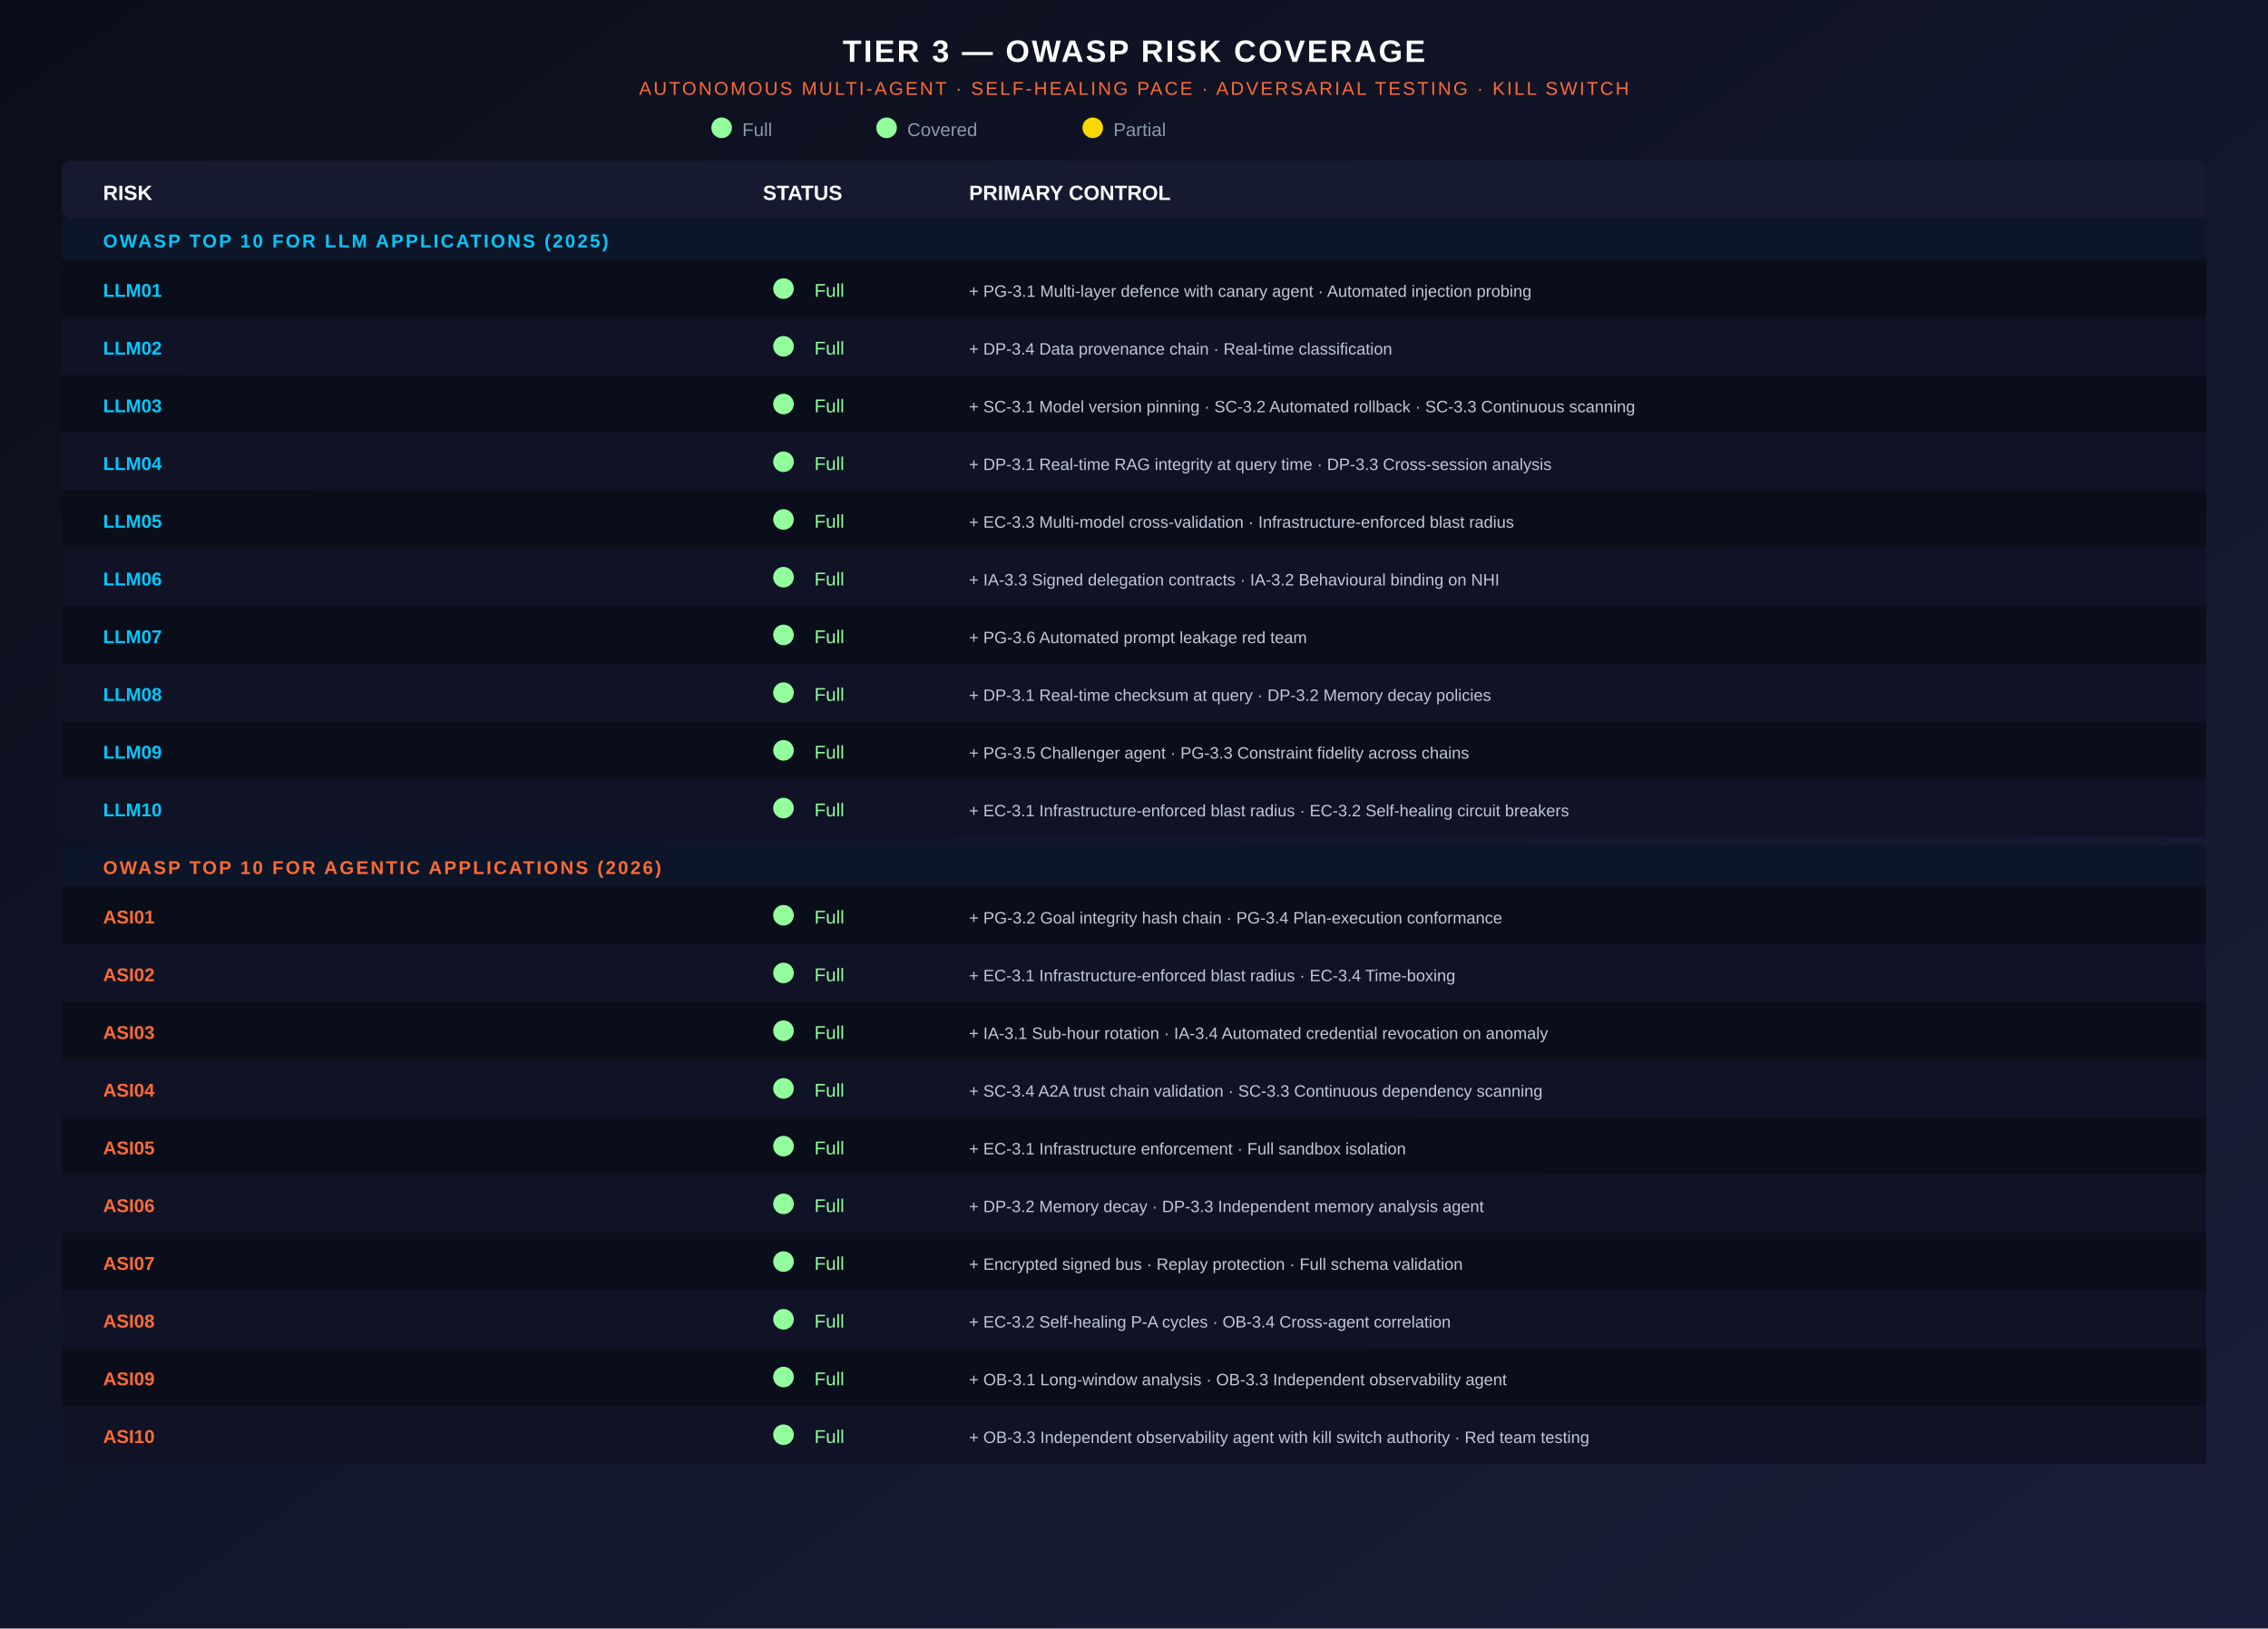
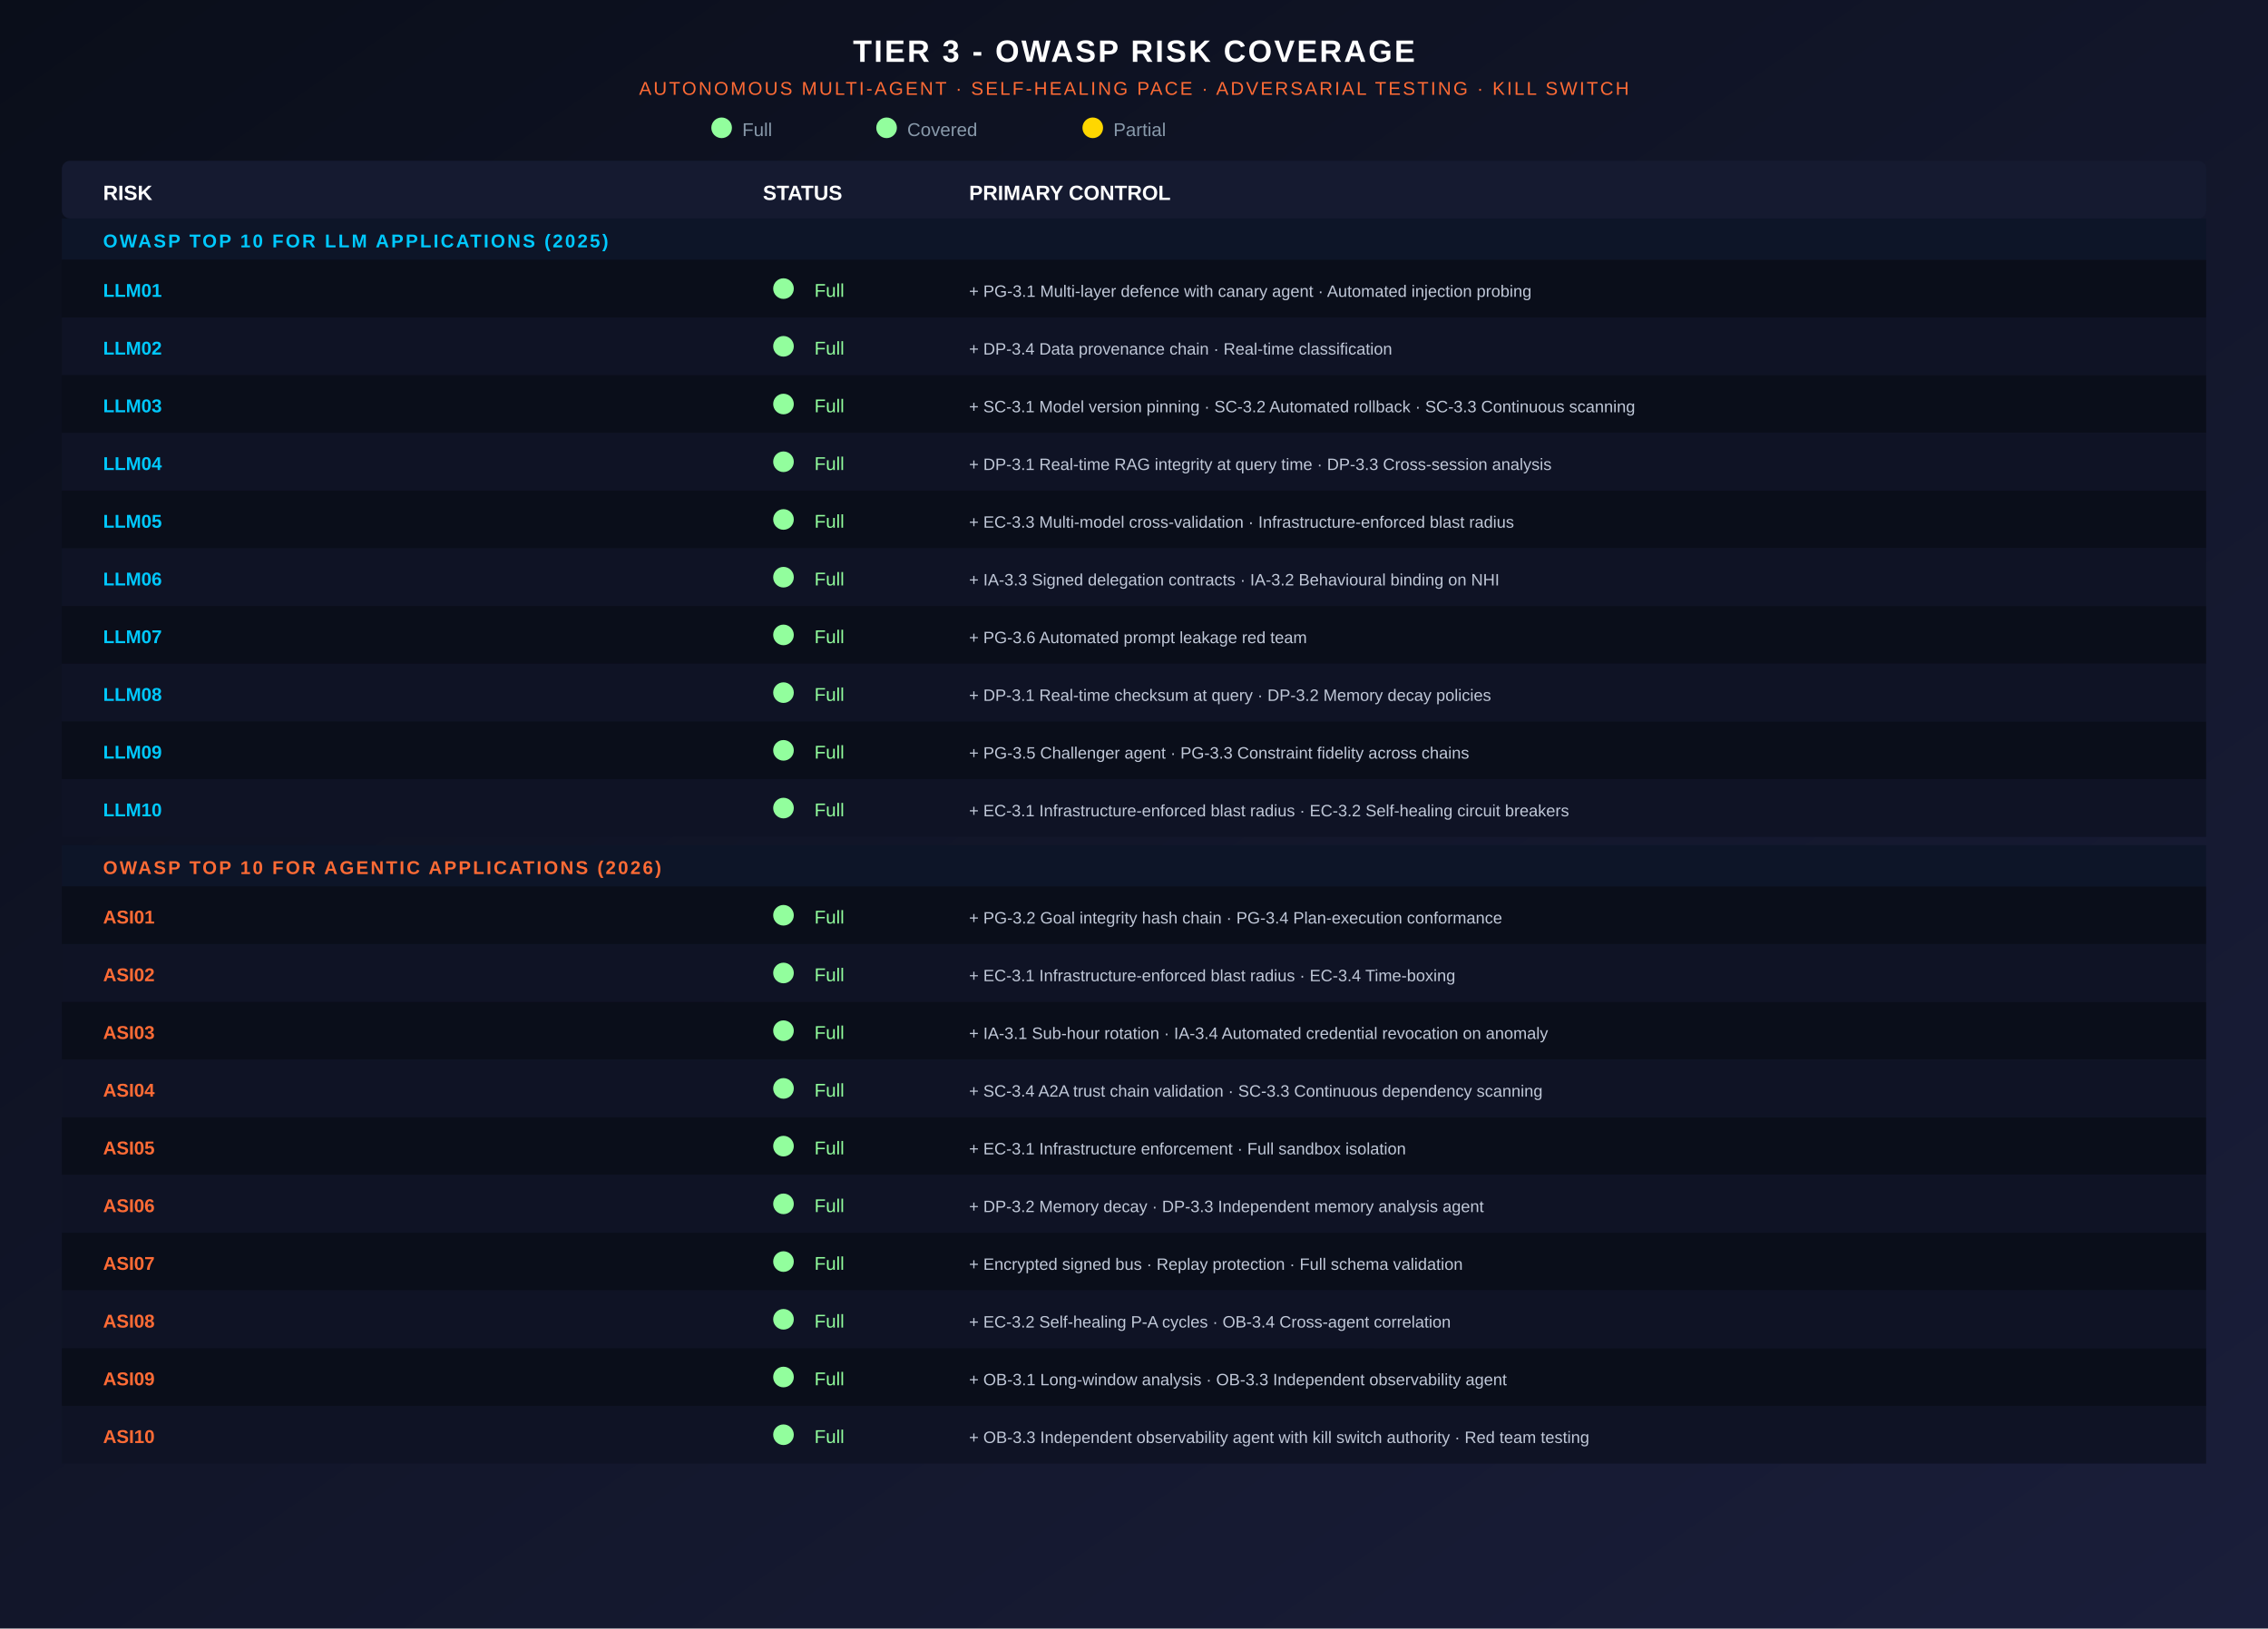
<svg xmlns="http://www.w3.org/2000/svg" width="1100" height="790" viewBox="0 0 1100 790" font-family="'Segoe UI', 'Helvetica Neue', Arial, sans-serif">
  <defs>
    <linearGradient id="bg" x1="0%" y1="0%" x2="100%" y2="100%">
      <stop offset="0%" stop-color="#0a0e1a" />
      <stop offset="100%" stop-color="#1a1e3a" />
    </linearGradient>
  </defs>
  <rect width="1100" height="790" fill="url(#bg)" />
-   <text x="550" y="30" text-anchor="middle" fill="#fff" font-size="15" font-weight="700" letter-spacing="1">TIER 3 — OWASP RISK COVERAGE</text>
+   <text x="550" y="30" text-anchor="middle" fill="#fff" font-size="15" font-weight="700" letter-spacing="1">TIER 3 - OWASP RISK COVERAGE</text>
  <text x="550" y="46" text-anchor="middle" fill="#ff6b35" font-size="9" letter-spacing="1">AUTONOMOUS MULTI-AGENT · SELF-HEALING PACE · ADVERSARIAL TESTING · KILL SWITCH</text>
  <circle cx="350" cy="62" r="5" fill="#92fe9d" />
  <text x="360" y="66" fill="#8899aa" font-size="9">Full</text>
  <circle cx="430" cy="62" r="5" fill="#92fe9d" />
  <text x="440" y="66" fill="#8899aa" font-size="9">Covered</text>
  <circle cx="530" cy="62" r="5" fill="#ffd700" />
  <text x="540" y="66" fill="#8899aa" font-size="9">Partial</text>
  <rect x="30" y="78" width="1040" height="28" rx="4" fill="#151a30" />
  <text x="50" y="97" fill="#fff" font-size="10" font-weight="700">RISK</text>
  <text x="370" y="97" fill="#fff" font-size="10" font-weight="700">STATUS</text>
  <text x="470" y="97" fill="#fff" font-size="10" font-weight="700">PRIMARY CONTROL</text>
  <rect x="30" y="106" width="1040" height="20" rx="0" fill="#0d1528" />
  <text x="50" y="120" fill="#00c9ff" font-size="9" font-weight="700" letter-spacing="1">OWASP TOP 10 FOR LLM APPLICATIONS (2025)</text>
  <rect x="30" y="126" width="1040" height="28" rx="0" fill="#0a0e1a" />
  <text x="50" y="144" fill="#00c9ff" font-size="9" font-weight="600">LLM01</text>
  <circle cx="380" cy="140" r="5" fill="#92fe9d" />
  <text x="395" y="144" fill="#92fe9d" font-size="9">Full</text>
  <text x="470" y="144" fill="#c0c8d8" font-size="8">+ PG-3.1 Multi-layer defence with canary agent · Automated injection probing</text>
  <rect x="30" y="154" width="1040" height="28" rx="0" fill="#0f1325" />
  <text x="50" y="172" fill="#00c9ff" font-size="9" font-weight="600">LLM02</text>
  <circle cx="380" cy="168" r="5" fill="#92fe9d" />
  <text x="395" y="172" fill="#92fe9d" font-size="9">Full</text>
  <text x="470" y="172" fill="#c0c8d8" font-size="8">+ DP-3.4 Data provenance chain · Real-time classification</text>
  <rect x="30" y="182" width="1040" height="28" rx="0" fill="#0a0e1a" />
  <text x="50" y="200" fill="#00c9ff" font-size="9" font-weight="600">LLM03</text>
  <circle cx="380" cy="196" r="5" fill="#92fe9d" />
  <text x="395" y="200" fill="#92fe9d" font-size="9">Full</text>
  <text x="470" y="200" fill="#c0c8d8" font-size="8">+ SC-3.1 Model version pinning · SC-3.2 Automated rollback · SC-3.3 Continuous scanning</text>
  <rect x="30" y="210" width="1040" height="28" rx="0" fill="#0f1325" />
  <text x="50" y="228" fill="#00c9ff" font-size="9" font-weight="600">LLM04</text>
  <circle cx="380" cy="224" r="5" fill="#92fe9d" />
  <text x="395" y="228" fill="#92fe9d" font-size="9">Full</text>
  <text x="470" y="228" fill="#c0c8d8" font-size="8">+ DP-3.1 Real-time RAG integrity at query time · DP-3.3 Cross-session analysis</text>
  <rect x="30" y="238" width="1040" height="28" rx="0" fill="#0a0e1a" />
  <text x="50" y="256" fill="#00c9ff" font-size="9" font-weight="600">LLM05</text>
  <circle cx="380" cy="252" r="5" fill="#92fe9d" />
  <text x="395" y="256" fill="#92fe9d" font-size="9">Full</text>
  <text x="470" y="256" fill="#c0c8d8" font-size="8">+ EC-3.3 Multi-model cross-validation · Infrastructure-enforced blast radius</text>
  <rect x="30" y="266" width="1040" height="28" rx="0" fill="#0f1325" />
  <text x="50" y="284" fill="#00c9ff" font-size="9" font-weight="600">LLM06</text>
  <circle cx="380" cy="280" r="5" fill="#92fe9d" />
  <text x="395" y="284" fill="#92fe9d" font-size="9">Full</text>
  <text x="470" y="284" fill="#c0c8d8" font-size="8">+ IA-3.3 Signed delegation contracts · IA-3.2 Behavioural binding on NHI</text>
  <rect x="30" y="294" width="1040" height="28" rx="0" fill="#0a0e1a" />
  <text x="50" y="312" fill="#00c9ff" font-size="9" font-weight="600">LLM07</text>
  <circle cx="380" cy="308" r="5" fill="#92fe9d" />
  <text x="395" y="312" fill="#92fe9d" font-size="9">Full</text>
  <text x="470" y="312" fill="#c0c8d8" font-size="8">+ PG-3.6 Automated prompt leakage red team</text>
  <rect x="30" y="322" width="1040" height="28" rx="0" fill="#0f1325" />
  <text x="50" y="340" fill="#00c9ff" font-size="9" font-weight="600">LLM08</text>
  <circle cx="380" cy="336" r="5" fill="#92fe9d" />
  <text x="395" y="340" fill="#92fe9d" font-size="9">Full</text>
  <text x="470" y="340" fill="#c0c8d8" font-size="8">+ DP-3.1 Real-time checksum at query · DP-3.2 Memory decay policies</text>
  <rect x="30" y="350" width="1040" height="28" rx="0" fill="#0a0e1a" />
  <text x="50" y="368" fill="#00c9ff" font-size="9" font-weight="600">LLM09</text>
  <circle cx="380" cy="364" r="5" fill="#92fe9d" />
  <text x="395" y="368" fill="#92fe9d" font-size="9">Full</text>
  <text x="470" y="368" fill="#c0c8d8" font-size="8">+ PG-3.5 Challenger agent · PG-3.3 Constraint fidelity across chains</text>
  <rect x="30" y="378" width="1040" height="28" rx="0" fill="#0f1325" />
  <text x="50" y="396" fill="#00c9ff" font-size="9" font-weight="600">LLM10</text>
  <circle cx="380" cy="392" r="5" fill="#92fe9d" />
  <text x="395" y="396" fill="#92fe9d" font-size="9">Full</text>
  <text x="470" y="396" fill="#c0c8d8" font-size="8">+ EC-3.1 Infrastructure-enforced blast radius · EC-3.2 Self-healing circuit breakers</text>
  <rect x="30" y="410" width="1040" height="20" rx="0" fill="#0d1528" />
  <text x="50" y="424" fill="#ff6b35" font-size="9" font-weight="700" letter-spacing="1">OWASP TOP 10 FOR AGENTIC APPLICATIONS (2026)</text>
  <rect x="30" y="430" width="1040" height="28" rx="0" fill="#0a0e1a" />
  <text x="50" y="448" fill="#ff6b35" font-size="9" font-weight="600">ASI01</text>
  <circle cx="380" cy="444" r="5" fill="#92fe9d" />
  <text x="395" y="448" fill="#92fe9d" font-size="9">Full</text>
  <text x="470" y="448" fill="#c0c8d8" font-size="8">+ PG-3.2 Goal integrity hash chain · PG-3.4 Plan-execution conformance</text>
  <rect x="30" y="458" width="1040" height="28" rx="0" fill="#0f1325" />
  <text x="50" y="476" fill="#ff6b35" font-size="9" font-weight="600">ASI02</text>
  <circle cx="380" cy="472" r="5" fill="#92fe9d" />
  <text x="395" y="476" fill="#92fe9d" font-size="9">Full</text>
  <text x="470" y="476" fill="#c0c8d8" font-size="8">+ EC-3.1 Infrastructure-enforced blast radius · EC-3.4 Time-boxing</text>
  <rect x="30" y="486" width="1040" height="28" rx="0" fill="#0a0e1a" />
  <text x="50" y="504" fill="#ff6b35" font-size="9" font-weight="600">ASI03</text>
  <circle cx="380" cy="500" r="5" fill="#92fe9d" />
  <text x="395" y="504" fill="#92fe9d" font-size="9">Full</text>
  <text x="470" y="504" fill="#c0c8d8" font-size="8">+ IA-3.1 Sub-hour rotation · IA-3.4 Automated credential revocation on anomaly</text>
  <rect x="30" y="514" width="1040" height="28" rx="0" fill="#0f1325" />
  <text x="50" y="532" fill="#ff6b35" font-size="9" font-weight="600">ASI04</text>
  <circle cx="380" cy="528" r="5" fill="#92fe9d" />
  <text x="395" y="532" fill="#92fe9d" font-size="9">Full</text>
  <text x="470" y="532" fill="#c0c8d8" font-size="8">+ SC-3.4 A2A trust chain validation · SC-3.3 Continuous dependency scanning</text>
  <rect x="30" y="542" width="1040" height="28" rx="0" fill="#0a0e1a" />
  <text x="50" y="560" fill="#ff6b35" font-size="9" font-weight="600">ASI05</text>
  <circle cx="380" cy="556" r="5" fill="#92fe9d" />
  <text x="395" y="560" fill="#92fe9d" font-size="9">Full</text>
  <text x="470" y="560" fill="#c0c8d8" font-size="8">+ EC-3.1 Infrastructure enforcement · Full sandbox isolation</text>
  <rect x="30" y="570" width="1040" height="28" rx="0" fill="#0f1325" />
  <text x="50" y="588" fill="#ff6b35" font-size="9" font-weight="600">ASI06</text>
  <circle cx="380" cy="584" r="5" fill="#92fe9d" />
  <text x="395" y="588" fill="#92fe9d" font-size="9">Full</text>
  <text x="470" y="588" fill="#c0c8d8" font-size="8">+ DP-3.2 Memory decay · DP-3.3 Independent memory analysis agent</text>
  <rect x="30" y="598" width="1040" height="28" rx="0" fill="#0a0e1a" />
  <text x="50" y="616" fill="#ff6b35" font-size="9" font-weight="600">ASI07</text>
  <circle cx="380" cy="612" r="5" fill="#92fe9d" />
  <text x="395" y="616" fill="#92fe9d" font-size="9">Full</text>
  <text x="470" y="616" fill="#c0c8d8" font-size="8">+ Encrypted signed bus · Replay protection · Full schema validation</text>
  <rect x="30" y="626" width="1040" height="28" rx="0" fill="#0f1325" />
  <text x="50" y="644" fill="#ff6b35" font-size="9" font-weight="600">ASI08</text>
  <circle cx="380" cy="640" r="5" fill="#92fe9d" />
  <text x="395" y="644" fill="#92fe9d" font-size="9">Full</text>
  <text x="470" y="644" fill="#c0c8d8" font-size="8">+ EC-3.2 Self-healing P-A cycles · OB-3.4 Cross-agent correlation</text>
  <rect x="30" y="654" width="1040" height="28" rx="0" fill="#0a0e1a" />
  <text x="50" y="672" fill="#ff6b35" font-size="9" font-weight="600">ASI09</text>
  <circle cx="380" cy="668" r="5" fill="#92fe9d" />
  <text x="395" y="672" fill="#92fe9d" font-size="9">Full</text>
  <text x="470" y="672" fill="#c0c8d8" font-size="8">+ OB-3.1 Long-window analysis · OB-3.3 Independent observability agent</text>
  <rect x="30" y="682" width="1040" height="28" rx="0" fill="#0f1325" />
  <text x="50" y="700" fill="#ff6b35" font-size="9" font-weight="600">ASI10</text>
  <circle cx="380" cy="696" r="5" fill="#92fe9d" />
  <text x="395" y="700" fill="#92fe9d" font-size="9">Full</text>
  <text x="470" y="700" fill="#c0c8d8" font-size="8">+ OB-3.3 Independent observability agent with kill switch authority · Red team testing</text>
</svg>
